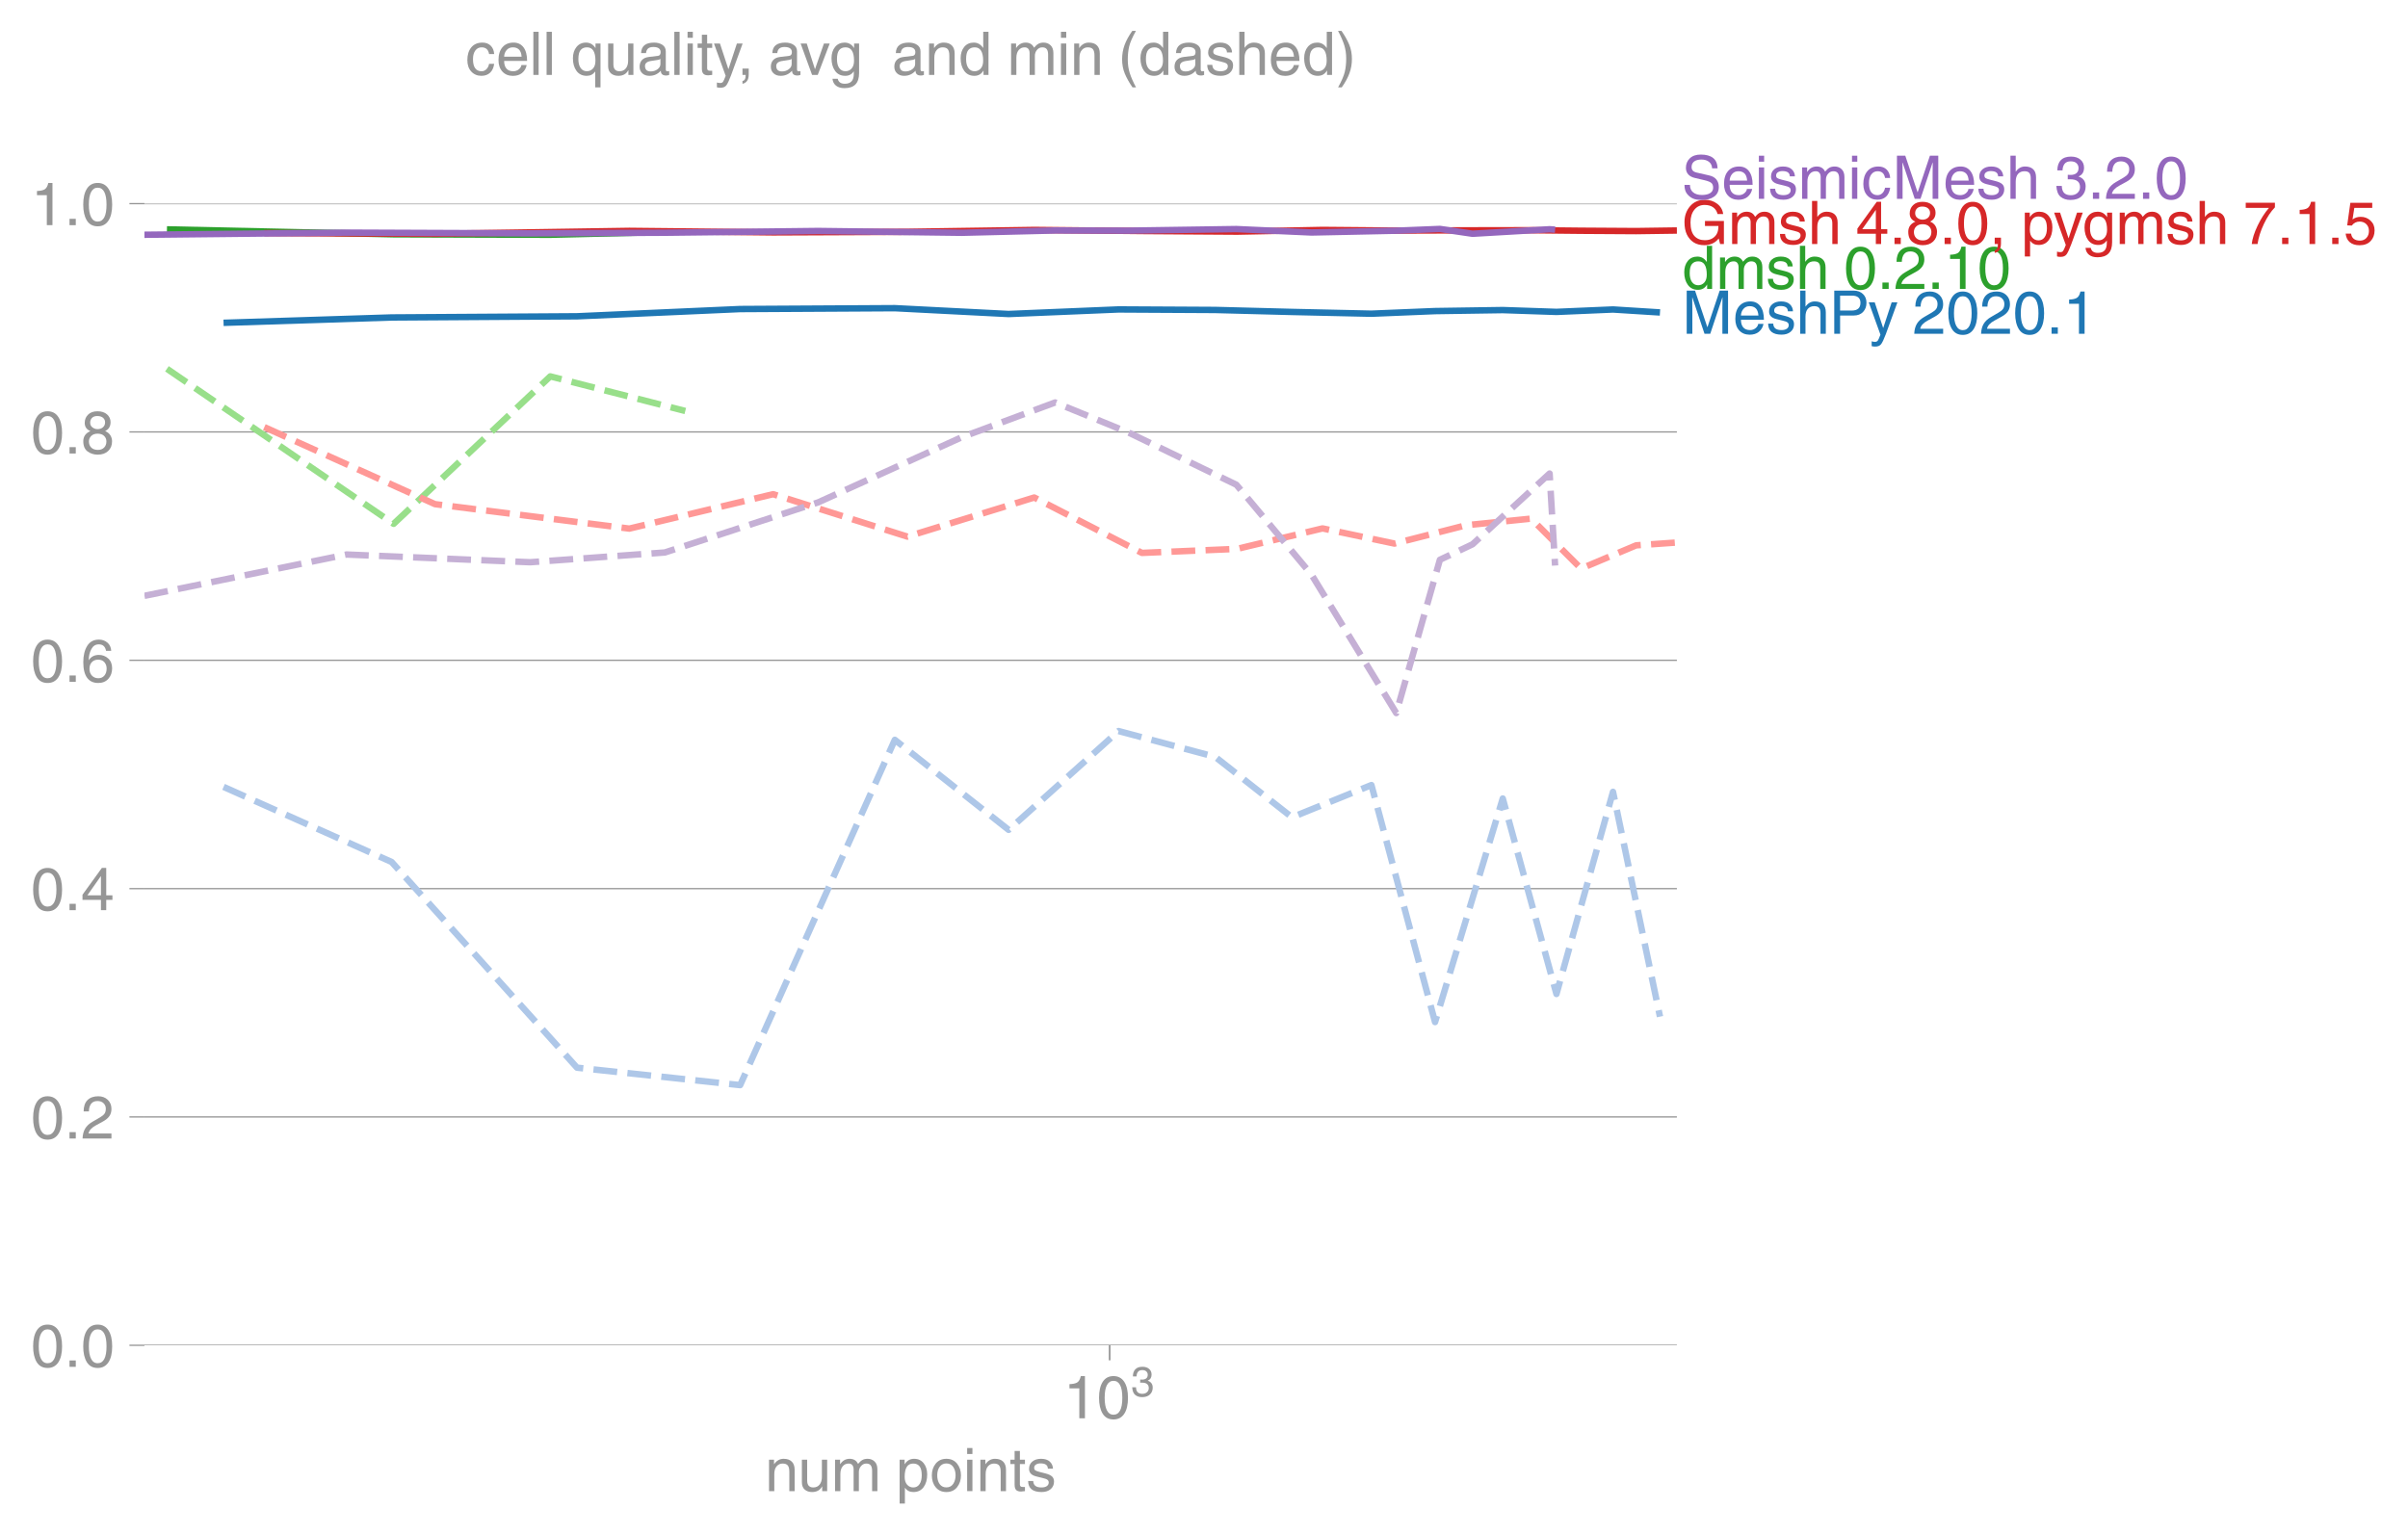
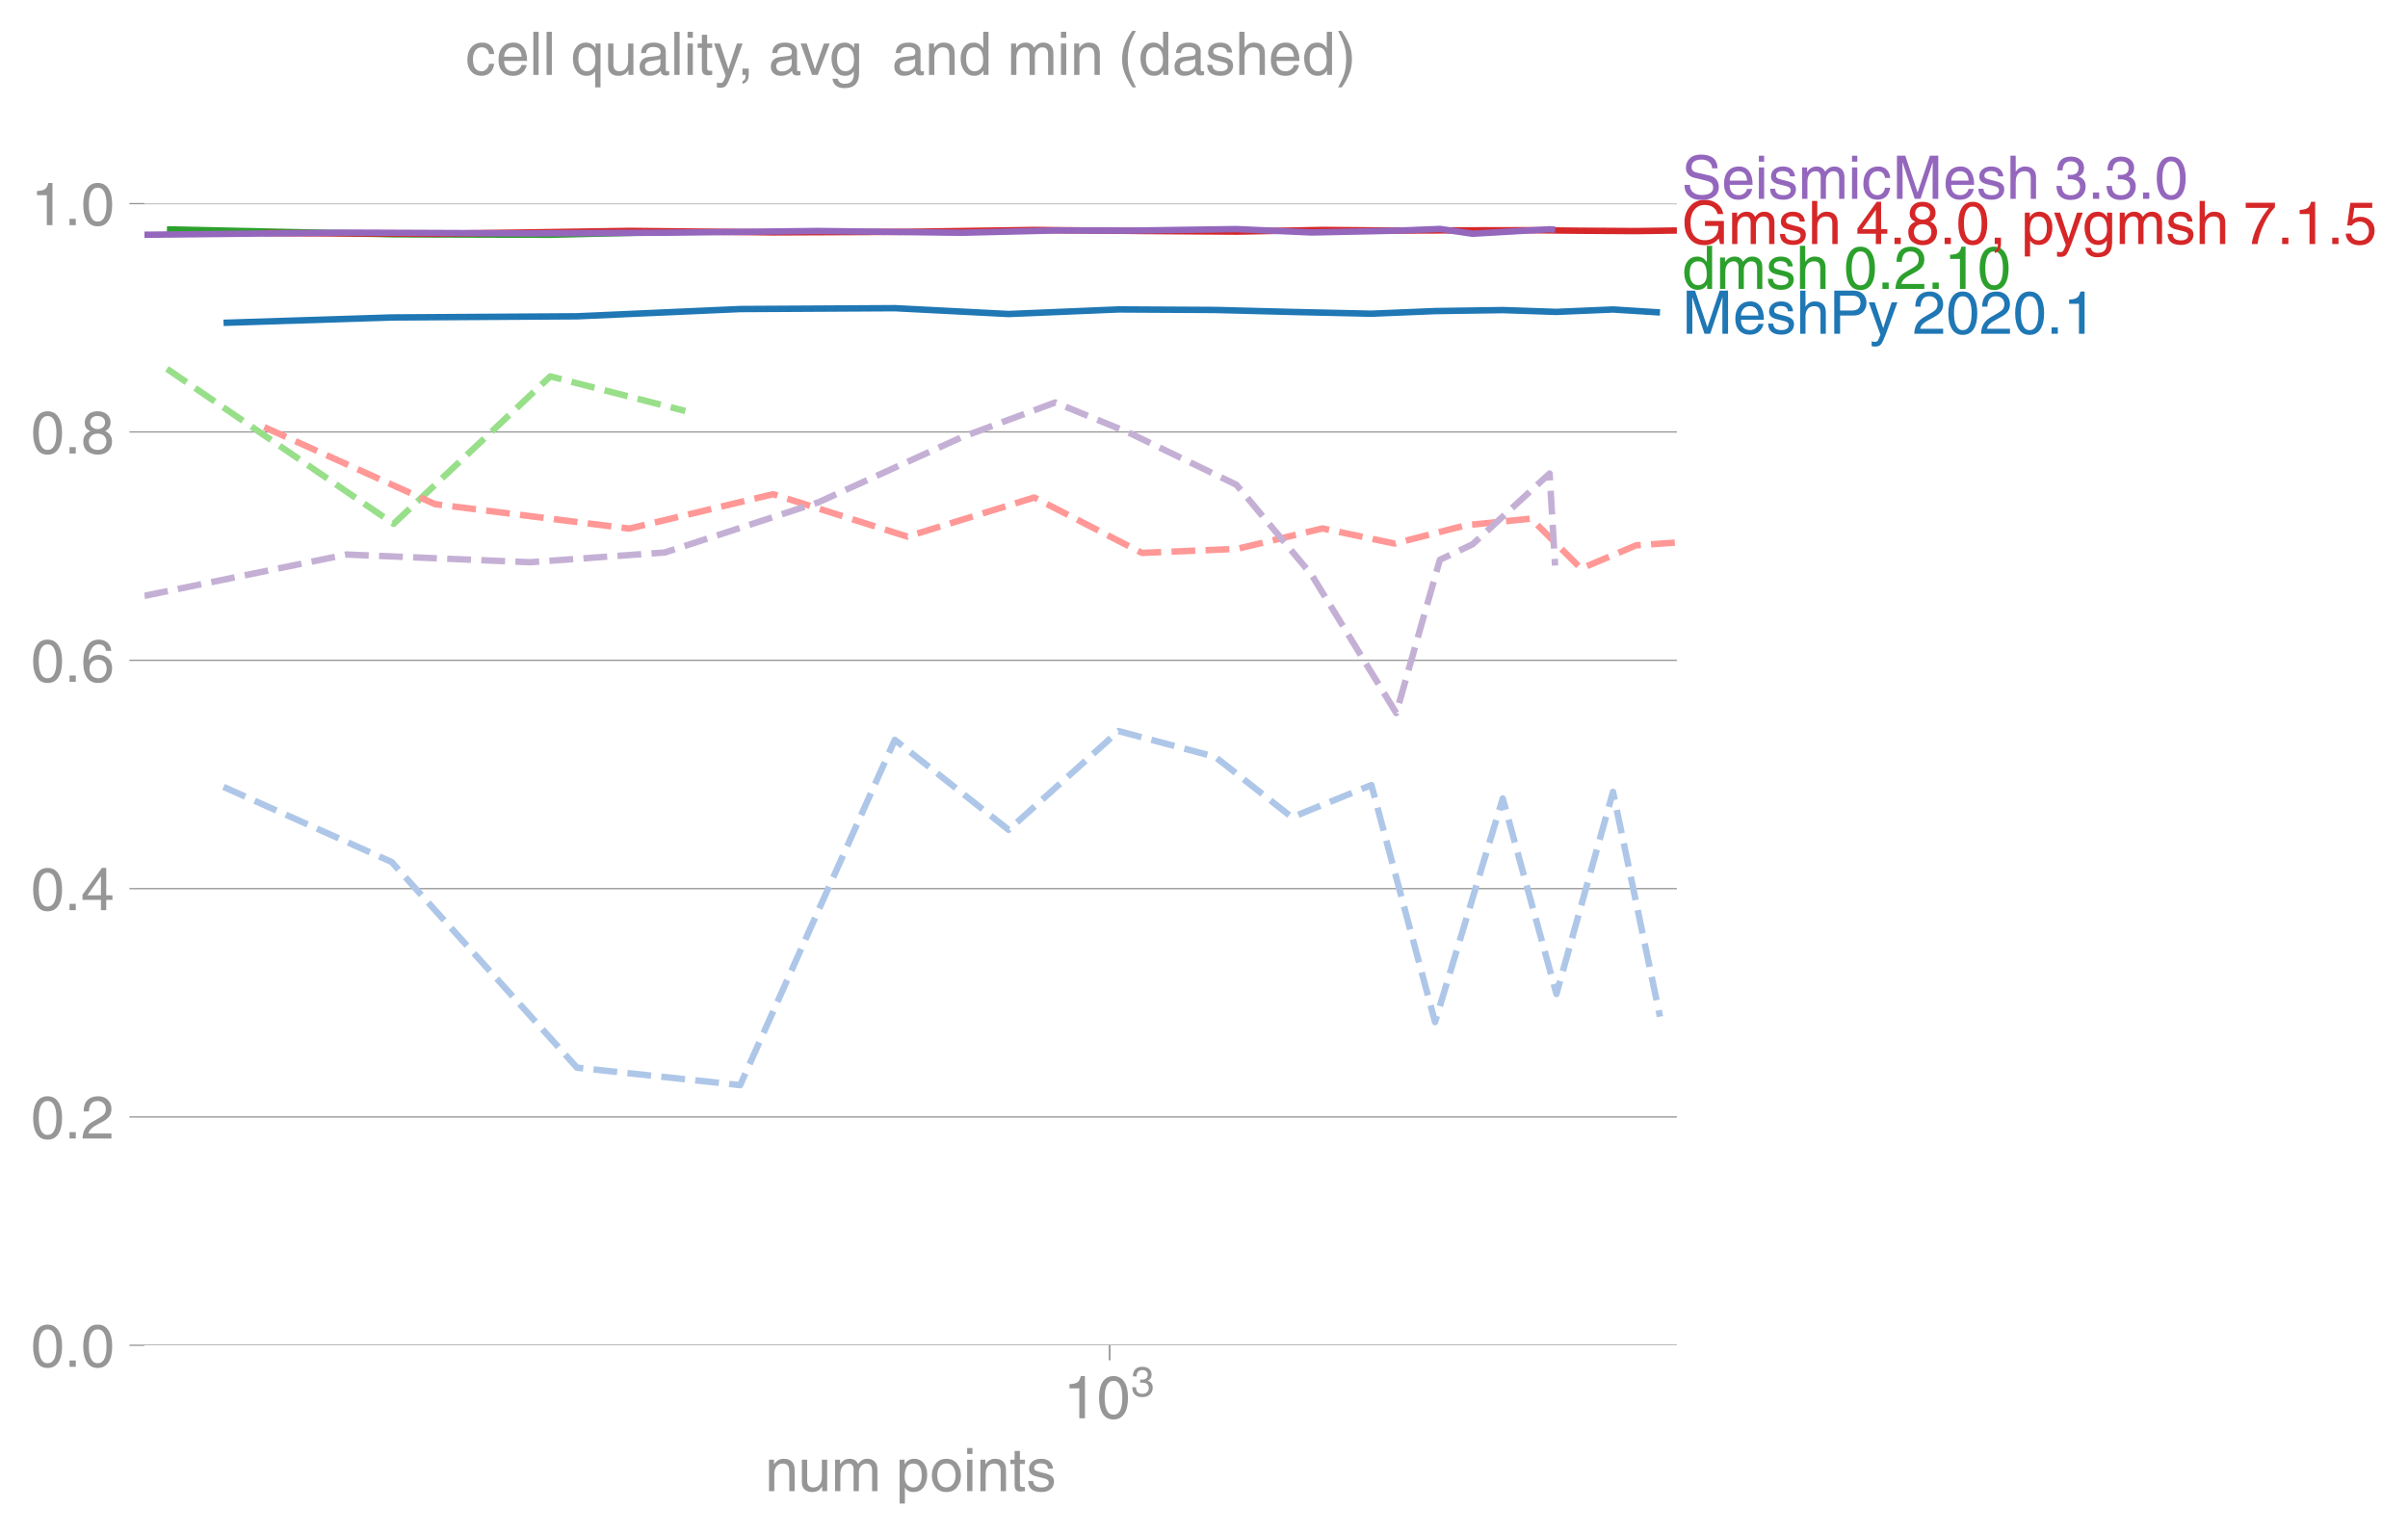
<svg xmlns="http://www.w3.org/2000/svg" xmlns:xlink="http://www.w3.org/1999/xlink" height="476.892" viewBox="0 0 561.162 357.669" width="748.216">
  <defs>
    <style>*{stroke-linecap:butt;stroke-linejoin:round}</style>
  </defs>
  <g id="figure_1">
    <path d="M0 357.67h561.162V0H0z" fill="none" id="patch_1" />
    <g id="axes_1">
      <path d="M33.66 313.574h357.12V47.462H33.66z" fill="none" id="patch_2" />
      <g id="matplotlib.axis_1">
        <g id="xtick_1">
          <g id="line2d_1">
            <defs>
-               <path d="M0 0v3.5" id="m0cc1cf4a0d" stroke="#969696" stroke-width=".4" />
-             </defs>
-             <use x="258.593" xlink:href="#m0cc1cf4a0d" y="313.574" fill="#969696" stroke="#969696" stroke-width=".4" />
+               <path d="M0 0v3.5" id="m6c7c852831" stroke="#969696" stroke-width=".4" />
+             </defs>
+             <use x="258.593" xlink:href="#m6c7c852831" y="313.574" fill="#969696" stroke="#969696" stroke-width=".4" />
          </g>
          <g transform="matrix(.14 0 0 -.14 247.813 330.623)" fill="#969696" id="text_1">
            <defs>
              <path d="M35.89 0h-9.374v49.906H10.109v6.985q8.594.28 12.782 2.75Q27.094 62.109 29 70.313h6.89z" id="HelveticaWorld-Regular-49" />
              <path d="M42.484 34.188q0 14.109-3.734 21.156-3.734 7.062-10.969 7.062-7.078 0-10.89-7.062-3.797-7.047-3.797-21.157 0-13.671 3.75-20.937Q20.609 6 27.78 6q7.235 0 10.969 7 3.734 7.016 3.734 21.188zm9.422 0q0-17.297-6.25-26.704-6.25-9.39-17.875-9.39-12.062 0-18.062 9.734-6 9.75-6 26.36 0 17.03 6.14 26.578 6.157 9.547 17.922 9.547 11.625 0 17.875-9.5t6.25-26.626z" id="HelveticaWorld-Regular-48" />
              <path d="M22.406 39.984q2.203-.187 4.594-.187 6.203 0 9.781 2.86 3.594 2.859 3.594 8.656 0 4.687-3.344 7.89-3.343 3.203-9.64 3.203-6.985 0-10.235-4.11-3.234-4.093-3.437-10.983h-8.64q0 10.984 5.765 16.984 5.765 6.016 16.937 6.016 9.922 0 15.828-5.11 5.907-5.094 5.907-13.39 0-10.704-9.032-14.5v-.204q11.72-4 11.72-16.406 0-9.906-6.595-16.265-6.593-6.344-18.703-6.344-9.906 0-16.312 5.203Q4.204 8.5 3.422 21.484H12.5q.203-8.109 4-11.797Q20.313 6 27.484 6q6.938 0 11.141 3.86 4.203 3.859 4.203 9.718 0 6.406-4.016 9.672-4 3.266-12.39 3.266-2 0-4.016-.094z" id="HelveticaWorld-Regular-51" />
            </defs>
            <use transform="translate(0 .173)" xlink:href="#HelveticaWorld-Regular-49" />
            <use transform="translate(55.615 .173)" xlink:href="#HelveticaWorld-Regular-48" />
            <use transform="matrix(.7 0 0 .7 112.146 36.781)" xlink:href="#HelveticaWorld-Regular-51" />
          </g>
        </g>
        <g transform="matrix(.14 0 0 -.14 178.293 347.57)" fill="#969696" id="text_2">
          <defs>
            <path d="M49.219 0h-8.844v32.172q0 7.422-2.594 10.578-2.578 3.156-8.578 3.156-5.906 0-9.875-4.5-3.953-4.484-3.953-12.89V0H6.594v52.297h8.297v-7.375h.203q6.203 8.89 15.812 8.89 8.89 0 13.594-4.718 4.719-4.703 4.719-13.5z" id="HelveticaWorld-Regular-110" />
            <path d="M6.11 52.297h8.78V17.578q0-5.765 2.61-8.625Q20.125 6.11 25 6.11q6.781 0 10.594 4.797 3.812 4.813 3.812 12.578v28.813h8.782V0H39.89v7.625l-.188.188q-4.984-9.329-16.61-9.329-7.515 0-12.25 4.094Q6.11 6.688 6.11 14.703z" id="HelveticaWorld-Regular-117" />
            <path d="M6.594 52.297h8.297v-7.375h.203q5.906 8.89 15.812 8.89 9.813 0 13.922-8.5 3.75 4.594 7.266 6.547 3.515 1.953 8.703 1.953 6.781 0 11.484-4.453Q77 44.922 77 36.187V0h-8.781v33.797q0 6.094-2.297 9.094-2.297 3.015-7.422 3.015-5.172 0-8.75-4.203-3.563-4.203-3.563-9.812V0h-8.78v36.188q0 4.53-2.11 7.124-2.094 2.594-6.094 2.594-6.297 0-10.062-4.687-3.766-4.688-3.766-12.703V0H6.594z" id="HelveticaWorld-Regular-109" />
            <path d="M14.984 23.688q0-8.407 4.094-13 4.11-4.579 10.219-4.579 6.687 0 10.39 5.438 3.72 5.453 3.72 14.765 0 10.22-3.563 14.907-3.563 4.687-10.735 4.687-6.984 0-10.562-5.5-3.563-5.5-3.563-16.718zm-8.39 28.609h8.297v-7.375h.203q5.61 8.89 15.625 8.89 10.11 0 15.937-7.359 5.828-7.344 5.828-18.766 0-12.796-5.953-21Q40.578-1.515 29.5-1.515q-9.094 0-13.922 7.032h-.203v-26.22H6.594z" id="HelveticaWorld-Regular-112" />
            <path d="M12.703 26.219q0-8.735 3.953-14.375 3.953-5.64 11.219-5.64 7.531 0 11.438 5.905 3.906 5.907 3.906 14.11 0 8.297-3.907 14.078-3.906 5.797-11.437 5.797-6.969 0-11.078-5.453-4.094-5.438-4.094-14.422zm-8.984 0q0 11.672 6.484 19.625 6.5 7.968 17.672 7.968 11.438 0 17.875-8.062 6.453-8.047 6.453-19.531 0-11.516-6.406-19.625-6.39-8.11-17.922-8.11-11.078 0-17.625 7.86-6.531 7.86-6.531 19.875z" id="HelveticaWorld-Regular-111" />
            <path d="M6.594 61.813v9.968h8.781v-9.969zM15.375 0H6.594v52.297h8.781z" id="HelveticaWorld-Regular-105" />
            <path d="M17.188 45.016V10.984q0-2 1.093-3.046 1.11-1.047 3.938-1.047h3.375V0Q20.797-.688 19-.688q-5.516 0-8.063 2.641-2.53 2.64-2.53 8.547v34.516H1.311v7.28h7.094v14.595h8.781V52.297h8.407v-7.281z" id="HelveticaWorld-Regular-116" />
            <path d="M36.078 37.406q-.187 4.688-3.344 6.735-3.14 2.047-9.047 2.047-4.296 0-7.359-1.907-3.047-1.89-3.047-5.468 0-2.829 1.797-4.172 1.813-1.344 7.828-2.86l8.688-2.187q7.906-2 11.297-5.11 3.406-3.093 3.406-8.656 0-7.719-5.64-12.531-5.641-4.813-15.063-4.813-11 0-16.64 4.563-5.626 4.578-5.735 13.75h8.5q.203-5.422 3.594-8.063 3.39-2.625 10.171-2.625 5.516 0 8.766 2.188 3.25 2.203 3.25 6.11 0 2.78-2.11 4.437-2.093 1.672-8.296 3.078l-10.203 2.5q-6.203 1.562-9.157 4.656-2.953 3.094-2.953 8.031 0 7.72 5.516 12.203 5.531 4.5 14.406 4.5 9.485 0 14.531-4.624 5.047-4.61 5.344-11.782z" id="HelveticaWorld-Regular-115" />
          </defs>
          <use xlink:href="#HelveticaWorld-Regular-110" />
          <use x="55.176" xlink:href="#HelveticaWorld-Regular-117" />
          <use x="109.961" xlink:href="#HelveticaWorld-Regular-109" />
          <use x="192.969" xlink:href="#HelveticaWorld-Regular-32" />
          <use x="217.383" xlink:href="#HelveticaWorld-Regular-112" />
          <use x="273.877" xlink:href="#HelveticaWorld-Regular-111" />
          <use x="329.785" xlink:href="#HelveticaWorld-Regular-105" />
          <use x="351.807" xlink:href="#HelveticaWorld-Regular-110" />
          <use x="406.982" xlink:href="#HelveticaWorld-Regular-116" />
          <use x="434.668" xlink:href="#HelveticaWorld-Regular-115" />
        </g>
      </g>
      <g id="matplotlib.axis_2">
        <g id="ytick_1">
-           <path clip-path="url(#p6f42851b14)" d="M33.66 313.574h357.12" fill="none" stroke="#969696" stroke-linecap="square" stroke-width=".3" id="line2d_2" />
+           <path clip-path="url(#p343f961908)" d="M33.66 313.574h357.12" fill="none" stroke="#969696" stroke-linecap="square" stroke-width=".3" id="line2d_2" />
          <g id="line2d_3">
            <defs>
-               <path d="M0 0h-3.5" id="mde1a6f469a" stroke="#969696" stroke-width=".3" />
-             </defs>
-             <use x="33.66" xlink:href="#mde1a6f469a" y="313.574" fill="#969696" stroke="#969696" stroke-width=".3" />
+               <path d="M0 0h-3.5" id="m2806b7a62c" stroke="#969696" stroke-width=".3" />
+             </defs>
+             <use x="33.66" xlink:href="#m2806b7a62c" y="313.574" fill="#969696" stroke="#969696" stroke-width=".3" />
          </g>
          <g transform="matrix(.14 0 0 -.14 7.2 318.598)" fill="#969696" id="text_3">
            <defs>
              <path d="M19.094 0H8.687v10.594h10.407z" id="HelveticaWorld-Regular-46" />
            </defs>
            <use xlink:href="#HelveticaWorld-Regular-48" />
            <use x="55.615" xlink:href="#HelveticaWorld-Regular-46" />
            <use x="83.398" xlink:href="#HelveticaWorld-Regular-48" />
          </g>
        </g>
        <g id="ytick_2">
-           <path clip-path="url(#p6f42851b14)" d="M33.66 260.351h357.12" fill="none" stroke="#969696" stroke-linecap="square" stroke-width=".3" id="line2d_4" />
-           <use x="33.66" xlink:href="#mde1a6f469a" y="260.351" fill="#969696" stroke="#969696" stroke-width=".3" id="line2d_5" />
+           <path clip-path="url(#p343f961908)" d="M33.66 260.351h357.12" fill="none" stroke="#969696" stroke-linecap="square" stroke-width=".3" id="line2d_4" />
+           <use x="33.66" xlink:href="#m2806b7a62c" y="260.351" fill="#969696" stroke="#969696" stroke-width=".3" id="line2d_5" />
          <g transform="matrix(.14 0 0 -.14 7.2 265.376)" fill="#969696" id="text_4">
            <defs>
              <path d="M4.39 45.125q0 12.39 6.391 18.781 6.406 6.407 17.938 6.407 9.656 0 15.812-5.86 6.157-5.86 6.157-15.14 0-7.22-3.547-12.188-3.532-4.953-10.422-8.703l-12.11-6.64Q13.922 15.921 12.5 8.296h38.188V0H2.593q.39 9.906 4.297 16.5 3.906 6.594 12.203 11.375l12.593 7.328q5.032 2.89 7.329 5.984 2.297 3.094 2.297 8.516 0 5.375-3.766 9.031-3.75 3.672-10.156 3.672-7.078 0-10.594-4.672-3.516-4.656-3.61-12.609z" id="HelveticaWorld-Regular-50" />
            </defs>
            <use xlink:href="#HelveticaWorld-Regular-48" />
            <use x="55.615" xlink:href="#HelveticaWorld-Regular-46" />
            <use x="83.398" xlink:href="#HelveticaWorld-Regular-50" />
          </g>
        </g>
        <g id="ytick_3">
-           <path clip-path="url(#p6f42851b14)" d="M33.66 207.129h357.12" fill="none" stroke="#969696" stroke-linecap="square" stroke-width=".3" id="line2d_6" />
-           <use x="33.66" xlink:href="#mde1a6f469a" y="207.129" fill="#969696" stroke="#969696" stroke-width=".3" id="line2d_7" />
+           <path clip-path="url(#p343f961908)" d="M33.66 207.129h357.12" fill="none" stroke="#969696" stroke-linecap="square" stroke-width=".3" id="line2d_6" />
+           <use x="33.66" xlink:href="#m2806b7a62c" y="207.129" fill="#969696" stroke="#969696" stroke-width=".3" id="line2d_7" />
          <g transform="matrix(.14 0 0 -.14 7.2 212.153)" fill="#969696" id="text_5">
            <defs>
              <path d="M10.594 24.703h22.61v31.89h-.188zM42 17.093V0h-8.797v17.094H2.484v8.593L34.72 70.314H42v-45.61h10.297v-7.61z" id="HelveticaWorld-Regular-52" />
            </defs>
            <use xlink:href="#HelveticaWorld-Regular-48" />
            <use x="55.615" xlink:href="#HelveticaWorld-Regular-46" />
            <use x="83.398" xlink:href="#HelveticaWorld-Regular-52" />
          </g>
        </g>
        <g id="ytick_4">
-           <path clip-path="url(#p6f42851b14)" d="M33.66 153.906h357.12" fill="none" stroke="#969696" stroke-linecap="square" stroke-width=".3" id="line2d_8" />
-           <use x="33.66" xlink:href="#mde1a6f469a" y="153.906" fill="#969696" stroke="#969696" stroke-width=".3" id="line2d_9" />
+           <path clip-path="url(#p343f961908)" d="M33.66 153.906h357.12" fill="none" stroke="#969696" stroke-linecap="square" stroke-width=".3" id="line2d_8" />
+           <use x="33.66" xlink:href="#m2806b7a62c" y="153.906" fill="#969696" stroke="#969696" stroke-width=".3" id="line2d_9" />
          <g transform="matrix(.14 0 0 -.14 7.2 158.931)" fill="#969696" id="text_6">
            <defs>
              <path d="M14.11 21.578q0-6.875 4.093-11.234Q22.313 6 28.906 6q6.297 0 10.032 4.438 3.734 4.453 3.734 11.687 0 6.297-3.688 10.547-3.687 4.25-10.468 4.25-6.594 0-10.5-4.156-3.907-4.157-3.907-11.188zM41.702 51.61q-.984 5.375-3.984 8.078-3 2.72-8.125 2.72-8.11 0-12.36-7.923-4.25-7.906-4.343-18.109l.203-.188q5.61 8.641 16.687 8.641 8.844 0 15.438-5.86 6.593-5.859 6.593-16.452 0-10.5-6.25-17.47-6.25-6.952-16.843-6.952-12.219 0-18.563 8.687-6.344 8.703-6.344 25.938 0 16.593 6.485 27.093 6.5 10.5 19.484 10.5 8.407 0 14.219-5.015 5.813-5 6.297-13.688z" id="HelveticaWorld-Regular-54" />
            </defs>
            <use xlink:href="#HelveticaWorld-Regular-48" />
            <use x="55.615" xlink:href="#HelveticaWorld-Regular-46" />
            <use x="83.398" xlink:href="#HelveticaWorld-Regular-54" />
          </g>
        </g>
        <g id="ytick_5">
-           <path clip-path="url(#p6f42851b14)" d="M33.66 100.684h357.12" fill="none" stroke="#969696" stroke-linecap="square" stroke-width=".3" id="line2d_10" />
-           <use x="33.66" xlink:href="#mde1a6f469a" y="100.684" fill="#969696" stroke="#969696" stroke-width=".3" id="line2d_11" />
+           <path clip-path="url(#p343f961908)" d="M33.66 100.684h357.12" fill="none" stroke="#969696" stroke-linecap="square" stroke-width=".3" id="line2d_10" />
+           <use x="33.66" xlink:href="#m2806b7a62c" y="100.684" fill="#969696" stroke="#969696" stroke-width=".3" id="line2d_11" />
          <g transform="matrix(.14 0 0 -.14 7.2 105.709)" fill="#969696" id="text_7">
            <defs>
              <path d="M27.594 40.578q5.422 0 8.953 3.094 3.547 3.11 3.547 8.234 0 4.594-3.407 7.547-3.39 2.953-9.687 2.953-5.61 0-8.672-3.11-3.047-3.093-3.047-7.874 0-5.125 3.813-7.984 3.812-2.86 8.5-2.86zm.093-7.562q-6.78 0-10.64-3.766-3.86-3.766-3.86-9.234 0-6.297 3.907-10.157Q21 6 28.219 6q6.406 0 10.234 3.86 3.828 3.859 3.828 10.265 0 5.469-3.828 9.172-3.828 3.719-10.766 3.719zM49.22 52.203q0-10.594-9.032-14.797 6.204-2.781 8.86-7.36 2.656-4.562 2.656-9.733 0-10.016-6.453-16.125-6.438-6.094-17.375-6.094-9.563 0-16.813 5.25-7.25 5.25-7.25 17.062 0 11.922 11.907 16.907-9.516 3.796-9.516 13.671 0 8.297 5.64 13.813 5.641 5.516 15.641 5.516 10.016 0 15.875-5.204 5.86-5.203 5.86-12.906z" id="HelveticaWorld-Regular-56" />
            </defs>
            <use xlink:href="#HelveticaWorld-Regular-48" />
            <use x="55.615" xlink:href="#HelveticaWorld-Regular-46" />
            <use x="83.398" xlink:href="#HelveticaWorld-Regular-56" />
          </g>
        </g>
        <g id="ytick_6">
-           <path clip-path="url(#p6f42851b14)" d="M33.66 47.462h357.12" fill="none" stroke="#969696" stroke-linecap="square" stroke-width=".3" id="line2d_12" />
-           <use x="33.66" xlink:href="#mde1a6f469a" y="47.462" fill="#969696" stroke="#969696" stroke-width=".3" id="line2d_13" />
+           <path clip-path="url(#p343f961908)" d="M33.66 47.462h357.12" fill="none" stroke="#969696" stroke-linecap="square" stroke-width=".3" id="line2d_12" />
+           <use x="33.66" xlink:href="#m2806b7a62c" y="47.462" fill="#969696" stroke="#969696" stroke-width=".3" id="line2d_13" />
          <g transform="matrix(.14 0 0 -.14 7.2 52.486)" fill="#969696" id="text_8">
            <use xlink:href="#HelveticaWorld-Regular-49" />
            <use x="55.615" xlink:href="#HelveticaWorld-Regular-46" />
            <use x="83.398" xlink:href="#HelveticaWorld-Regular-48" />
          </g>
        </g>
      </g>
-       <path clip-path="url(#p6f42851b14)" d="M38.902 53.464l52.835 1.15 36.5.109 31.463-.748" fill="none" stroke="#2ca02c" stroke-linecap="square" stroke-width="1.5" id="line2d_14" />
-       <path clip-path="url(#p6f42851b14)" d="M38.902 85.96l52.835 36.14 36.5-34.37 31.463 8.067" fill="none" stroke="#98df8a" stroke-dasharray="5.55,2.4" stroke-width="1.5" id="line2d_15" />
-       <path clip-path="url(#p6f42851b14)" d="M52.098 75.245l39.16-1.247 43.208-.272 38.018-1.69 36.049-.201 26.517 1.359 25.62-1.067 22.515.12 17.9.465 18.51.41 14.83-.61 15.78-.235 12.512.423 13.177-.562 10.95.69" fill="none" stroke="#1f77b4" stroke-linecap="square" stroke-width="1.5" id="line2d_16" />
-       <path clip-path="url(#p6f42851b14)" d="M52.098 183.411l39.16 17.504 43.208 47.952 38.018 4.066 36.049-80.485 26.517 20.983 25.62-23.03 22.515 6.013 17.9 14.096 18.51-7.517 14.83 55.246 15.78-52.116 12.512 45.568 13.177-47.121 10.95 52.403" fill="none" stroke="#aec7e8" stroke-dasharray="5.55,2.4" stroke-width="1.5" id="line2d_17" />
-       <path clip-path="url(#p6f42851b14)" d="M61.6 54.33l39.774.173 45.29-.684 33.505.346 31.288-.129 29.56-.436 25.1.245 22.204.143 19.88-.39 16.754.146 16.706-.053 15.153-.027 11.638.12 12.834.08 9.494-.134" fill="none" stroke="#d62728" stroke-linecap="square" stroke-width="1.5" id="line2d_18" />
-       <path clip-path="url(#p6f42851b14)" d="M61.6 99.56l39.774 17.953 45.29 5.7 33.505-8.02 31.288 9.887 29.56-9.115 25.1 12.912 22.204-.941 19.88-4.768 16.754 3.533 16.706-4.27 15.153-1.544 11.638 11.645 12.834-5.416 9.494-.665" fill="none" stroke="#ff9896" stroke-dasharray="5.55,2.4" stroke-width="1.5" id="line2d_19" />
-       <path clip-path="url(#p6f42851b14)" d="M33.66 54.72l47.1-.495 42.774.17 31.402-.15 35.716-.404 33.492.414 21.746-.532 17.059.042 25.178-.367 17.495.79 19.764-.413 10.166-.408 7.606 1.118 17.963-1.045 1.279.093" fill="none" stroke="#9467bd" stroke-linecap="square" stroke-width="1.5" id="line2d_20" />
-       <path clip-path="url(#p6f42851b14)" d="M33.66 138.883l47.1-9.63 42.774 1.799 31.402-2.272 35.716-11.673 33.492-15.2 21.746-8.092 17.059 6.982 25.178 12.19 17.495 20.936 19.764 32.291 10.166-35.732 7.606-3.609 17.963-16.495 1.279 21.448" fill="none" stroke="#c5b0d5" stroke-dasharray="5.55,2.4" stroke-width="1.5" id="line2d_21" />
+       <path clip-path="url(#p343f961908)" d="M38.902 53.464l52.835 1.15 36.5.109 31.463-.748" fill="none" stroke="#2ca02c" stroke-linecap="square" stroke-width="1.5" id="line2d_14" />
+       <path clip-path="url(#p343f961908)" d="M38.902 85.96l52.835 36.14 36.5-34.37 31.463 8.067" fill="none" stroke="#98df8a" stroke-dasharray="5.55,2.4" stroke-width="1.5" id="line2d_15" />
+       <path clip-path="url(#p343f961908)" d="M52.098 75.245l39.16-1.247 43.208-.272 38.018-1.69 36.049-.201 26.517 1.359 25.62-1.067 22.515.12 17.9.465 18.51.41 14.83-.61 15.78-.235 12.512.423 13.177-.562 10.95.69" fill="none" stroke="#1f77b4" stroke-linecap="square" stroke-width="1.5" id="line2d_16" />
+       <path clip-path="url(#p343f961908)" d="M52.098 183.411l39.16 17.504 43.208 47.952 38.018 4.066 36.049-80.485 26.517 20.983 25.62-23.03 22.515 6.013 17.9 14.096 18.51-7.517 14.83 55.246 15.78-52.116 12.512 45.568 13.177-47.121 10.95 52.403" fill="none" stroke="#aec7e8" stroke-dasharray="5.55,2.4" stroke-width="1.5" id="line2d_17" />
+       <path clip-path="url(#p343f961908)" d="M61.6 54.33l39.774.173 45.29-.684 33.505.346 31.288-.129 29.56-.436 25.1.245 22.204.143 19.88-.39 16.754.146 16.706-.053 15.153-.027 11.638.12 12.834.08 9.494-.134" fill="none" stroke="#d62728" stroke-linecap="square" stroke-width="1.5" id="line2d_18" />
+       <path clip-path="url(#p343f961908)" d="M61.6 99.56l39.774 17.953 45.29 5.7 33.505-8.02 31.288 9.887 29.56-9.115 25.1 12.912 22.204-.941 19.88-4.768 16.754 3.533 16.706-4.27 15.153-1.544 11.638 11.645 12.834-5.416 9.494-.665" fill="none" stroke="#ff9896" stroke-dasharray="5.55,2.4" stroke-width="1.5" id="line2d_19" />
+       <path clip-path="url(#p343f961908)" d="M33.66 54.72l47.1-.495 42.774.17 31.402-.15 35.716-.404 33.492.414 21.746-.532 17.059.042 25.178-.367 17.495.79 19.764-.413 10.166-.408 7.606 1.118 17.963-1.045 1.279.093" fill="none" stroke="#9467bd" stroke-linecap="square" stroke-width="1.5" id="line2d_20" />
+       <path clip-path="url(#p343f961908)" d="M33.66 138.883l47.1-9.63 42.774 1.799 31.402-2.272 35.716-11.673 33.492-15.2 21.746-8.092 17.059 6.982 25.178 12.19 17.495 20.936 19.764 32.291 10.166-35.732 7.606-3.609 17.963-16.495 1.279 21.448" fill="none" stroke="#c5b0d5" stroke-dasharray="5.55,2.4" stroke-width="1.5" id="line2d_21" />
      <g transform="matrix(.14 0 0 -.14 391.938 67.342)" fill="#2ca02c" id="text_9">
        <defs>
          <path d="M13.094 26.313q0-9.704 3.844-14.954 3.859-5.25 10.265-5.25 6.094 0 10.188 4.485 4.109 4.5 4.109 13.094 0 11.03-3.5 16.625-3.484 5.593-10.61 5.593-6.78 0-10.546-4.453-3.75-4.437-3.75-15.14zM50.39 0h-8.297v7.172h-.203q-4.97-8.688-15.078-8.688-10.891 0-16.86 8.297Q4 15.094 4 27.688q0 11.625 5.906 18.875 5.922 7.25 15.875 7.25 9.813 0 15.625-8.891l.203.594V71.78h8.782z" id="HelveticaWorld-Regular-100" />
          <path d="M49.219 0h-8.844v34.188q0 6.296-2.438 9-2.437 2.718-7.953 2.718-6.797 0-10.703-4.406-3.906-4.39-3.906-12.984V0H6.594v71.781h8.781V45.312h.203q6 8.5 15.328 8.5 8.594 0 13.453-4.5 4.86-4.484 4.86-13.718z" id="HelveticaWorld-Regular-104" />
        </defs>
        <use xlink:href="#HelveticaWorld-Regular-100" />
        <use x="56.982" xlink:href="#HelveticaWorld-Regular-109" />
        <use x="139.99" xlink:href="#HelveticaWorld-Regular-115" />
        <use x="189.99" xlink:href="#HelveticaWorld-Regular-104" />
        <use x="245.166" xlink:href="#HelveticaWorld-Regular-32" />
        <use x="269.58" xlink:href="#HelveticaWorld-Regular-48" />
        <use x="325.195" xlink:href="#HelveticaWorld-Regular-46" />
        <use x="352.979" xlink:href="#HelveticaWorld-Regular-50" />
        <use x="408.594" xlink:href="#HelveticaWorld-Regular-46" />
        <use x="436.377" xlink:href="#HelveticaWorld-Regular-49" />
        <use x="491.992" xlink:href="#HelveticaWorld-Regular-48" />
      </g>
      <g transform="matrix(.14 0 0 -.14 391.938 77.793)" fill="#1f77b4" id="text_10">
        <defs>
          <path d="M67.484 0v42.39q0 .829.094 8.126t.094 9.78h-.281L47.312 0h-9.609L17.578 60.203h-.297q0-3.61.094-10.297.11-6.687.11-7.515V0H8.108v71.781h13.86L42.39 11.078h.28l20.313 60.703h13.922V0z" id="HelveticaWorld-Regular-77" />
          <path d="M42.484 30.328q-.687 8.485-4.5 12.031-3.797 3.547-10.109 3.547-6.39 0-10.328-4.5-3.922-4.484-4.172-11.078zm8.391-13.922q-1.453-8.11-7.953-13.422-5.719-4.5-15.047-4.593-10.984.093-17.438 7.203Q4 12.704 4 24.704q0 13.78 6.64 21.437 6.641 7.672 18.47 7.672 10.593 0 16.546-7.922 5.953-7.907 5.953-22.594H13.375q0-8.203 3.813-12.703Q21 6.109 28.608 6.109q5.375 0 9.235 3.235 3.86 3.25 4.25 7.062z" id="HelveticaWorld-Regular-101" />
          <path d="M17.828 38.625H37.11q7.282 0 10.938 3.188 3.656 3.203 3.656 9.703 0 5.812-3.516 8.89-3.515 3.078-10.687 3.078H17.828zm0-38.625H8.11v71.781h32.266q9.625 0 15.484-5.594 5.86-5.593 5.86-14.578 0-9.328-5.672-15.312-5.656-5.969-15.672-5.969H17.828z" id="HelveticaWorld-Regular-80" />
          <path d="M39.016 52.297h9.562L29.891.984q-.5-1.375-.985-2.593-4.25-11.329-7.328-15.547-3.078-4.235-9.953-4.235-3.61 0-5.906.782v8.015q2.484-.89 5.468-.89 3.22 0 4.704 2.03 1.5 2.032 4.421 9.938L.875 52.297h9.922L24.812 9.719H25z" id="HelveticaWorld-Regular-121" />
        </defs>
        <use xlink:href="#HelveticaWorld-Regular-77" />
        <use x="85.01" xlink:href="#HelveticaWorld-Regular-101" />
        <use x="140.43" xlink:href="#HelveticaWorld-Regular-115" />
        <use x="190.43" xlink:href="#HelveticaWorld-Regular-104" />
        <use x="245.605" xlink:href="#HelveticaWorld-Regular-80" />
        <use x="310.254" xlink:href="#HelveticaWorld-Regular-121" />
        <use x="359.863" xlink:href="#HelveticaWorld-Regular-32" />
        <use x="384.277" xlink:href="#HelveticaWorld-Regular-50" />
        <use x="439.893" xlink:href="#HelveticaWorld-Regular-48" />
        <use x="495.508" xlink:href="#HelveticaWorld-Regular-50" />
        <use x="551.123" xlink:href="#HelveticaWorld-Regular-48" />
        <use x="606.738" xlink:href="#HelveticaWorld-Regular-46" />
        <use x="634.521" xlink:href="#HelveticaWorld-Regular-49" />
      </g>
      <g transform="matrix(.14 0 0 -.14 391.938 56.884)" fill="#d62728" id="text_11">
        <defs>
          <path d="M38.484 38.375h31.532V0h-6.297l-2.344 9.281Q56.781 3.421 50.578.75q-6.187-2.656-12.875-2.656-10.797 0-18.047 4.703-7.25 4.719-11.265 13.015-4 8.313-4 20.72 0 15.468 9.203 26.312 9.203 10.843 24.781 10.843 11.625 0 20.313-6.5Q67.39 60.688 68.796 50h-9.375q-1.703 7.078-7.219 11.078-5.516 4.016-14.312 4.016-10.594 0-17.047-7.985-6.438-7.984-6.438-21.125 0-15.28 6.39-22.437Q27.204 6.39 38.282 6.39q7.235 0 12.235 2.859 5 2.86 7.687 7.766 2.688 4.906 2.688 13.062H38.484z" id="HelveticaWorld-Regular-71" />
          <path d="M8.688 10.594h10.406V.78q0-7.422-3.078-11.172-3.078-3.765-7.328-4.312v4.594Q14.015-9.422 14.015 0H8.687z" id="HelveticaWorld-Regular-44" />
          <path d="M12.984 26.313q0-9.61 3.813-14.907Q20.609 6.11 27.094 6.11q6.312 0 10.312 4.579 4 4.593 4 13 0 11.03-3.5 16.625-3.484 5.593-10.61 5.593-7.171 0-10.75-4.765-3.562-4.766-3.562-14.828zM49.812 2.983q0-12.609-6.062-18.797-6.047-6.203-18.266-6.203-8.78 0-13.984 4.047Q6.297-13.922 5.516-6.39h8.796q.672-3.812 3.532-6.062 2.86-2.25 8.281-2.25 7.375 0 11.125 3.969 3.766 3.953 3.766 12.828v3.719h-.188q-4.937-7.329-13.922-7.329-11.187 0-17.093 8.25-5.907 8.25-5.907 20.953 0 11.625 5.953 18.875 5.97 7.25 15.829 7.25 9.906 0 15.625-8.89h.187v7.375h8.313z" id="HelveticaWorld-Regular-103" />
          <path d="M3.719 68.797h48.578v-7.719Q42.28 50.875 33.984 33.484 25.687 16.11 23.391 0h-9.672q1.469 13.281 9.719 30.531 8.25 17.266 18.953 29.672H3.719z" id="HelveticaWorld-Regular-55" />
          <path d="M14.703 40.922q5.813 4.39 13.625 4.39 9.469 0 16.281-6.296 6.813-6.297 6.813-16.22 0-10.78-6.578-17.796-6.563-7-18.422-7-10.313 0-16.266 5.047Q4.203 8.109 3.22 17.39h9.094q.671-5.672 4.437-8.672 3.766-3 10.453-3 6.485 0 10.64 4.484Q42 14.703 42 21.688q0 7.125-4.36 11.421-4.343 4.297-11.218 4.297-7.813 0-13.047-6.687l-7.563.39 5.266 37.594h36.438v-8.5H17.672z" id="HelveticaWorld-Regular-53" />
        </defs>
        <use xlink:href="#HelveticaWorld-Regular-71" />
        <use x="77.1" xlink:href="#HelveticaWorld-Regular-109" />
        <use x="160.107" xlink:href="#HelveticaWorld-Regular-115" />
        <use x="210.107" xlink:href="#HelveticaWorld-Regular-104" />
        <use x="265.283" xlink:href="#HelveticaWorld-Regular-32" />
        <use x="289.697" xlink:href="#HelveticaWorld-Regular-52" />
        <use x="345.313" xlink:href="#HelveticaWorld-Regular-46" />
        <use x="373.096" xlink:href="#HelveticaWorld-Regular-56" />
        <use x="428.711" xlink:href="#HelveticaWorld-Regular-46" />
        <use x="456.494" xlink:href="#HelveticaWorld-Regular-48" />
        <use x="512.109" xlink:href="#HelveticaWorld-Regular-44" />
        <use x="539.893" xlink:href="#HelveticaWorld-Regular-32" />
        <use x="564.307" xlink:href="#HelveticaWorld-Regular-112" />
        <use x="618.801" xlink:href="#HelveticaWorld-Regular-121" />
        <use x="666.41" xlink:href="#HelveticaWorld-Regular-103" />
        <use x="722.318" xlink:href="#HelveticaWorld-Regular-109" />
        <use x="805.326" xlink:href="#HelveticaWorld-Regular-115" />
        <use x="855.326" xlink:href="#HelveticaWorld-Regular-104" />
        <use x="910.502" xlink:href="#HelveticaWorld-Regular-32" />
        <use x="934.916" xlink:href="#HelveticaWorld-Regular-55" />
        <use x="990.531" xlink:href="#HelveticaWorld-Regular-46" />
        <use x="1018.314" xlink:href="#HelveticaWorld-Regular-49" />
        <use x="1073.93" xlink:href="#HelveticaWorld-Regular-46" />
        <use x="1101.713" xlink:href="#HelveticaWorld-Regular-53" />
      </g>
      <g transform="matrix(.14 0 0 -.14 391.938 46.343)" fill="#9467bd" id="text_12">
        <defs>
          <path d="M50.39 50.781q-.296 6.844-5.109 10.719-4.797 3.875-12.656 3.875-7.922 0-12.172-3.25-4.234-3.234-4.234-9.344 0-3.265 1.843-5.61 1.86-2.343 6.641-3.468l20.516-4.687q8.297-1.813 12.297-6.875 4.015-5.047 4.015-12.313 0-10.64-7.812-16.187-7.813-5.547-20.313-5.547-9.531 0-15.031 2.437-5.484 2.453-9.734 7.766-4.25 5.328-4.25 14.89h9.093q0-8 5.313-12.406 5.328-4.39 14.5-4.39 8.89 0 13.844 3.156 4.953 3.156 4.953 8.953 0 5.281-2.953 7.89Q46.188 29 37.594 31l-15.469 3.625q-7.719 1.75-11.531 6.125Q6.78 45.125 6.78 51.516q0 9.672 6.516 15.922 6.531 6.25 18.203 6.25 13.172 0 20.328-5.5 7.156-5.485 7.688-17.407z" id="HelveticaWorld-Regular-83" />
          <path d="M39.594 34.719q-1.89 11.187-12.39 11.187-6.5 0-10.454-5.203-3.953-5.203-3.953-14.484 0-10.11 3.656-15.11 3.672-5 10.64-5 4.688 0 8.11 3.438 3.422 3.437 4.39 8.953h8.5q-1.312-9.703-6.859-14.86-5.547-5.156-14.328-5.156-10.297 0-16.89 7.047-6.594 7.063-6.594 19.172 0 13.281 6.594 21.188 6.593 7.922 18.5 7.922 8.687 0 13.843-5.204 5.157-5.203 5.735-13.89z" id="HelveticaWorld-Regular-99" />
        </defs>
        <use xlink:href="#HelveticaWorld-Regular-83" />
        <use x="66.211" xlink:href="#HelveticaWorld-Regular-101" />
        <use x="121.631" xlink:href="#HelveticaWorld-Regular-105" />
        <use x="143.652" xlink:href="#HelveticaWorld-Regular-115" />
        <use x="193.652" xlink:href="#HelveticaWorld-Regular-109" />
        <use x="276.66" xlink:href="#HelveticaWorld-Regular-105" />
        <use x="298.682" xlink:href="#HelveticaWorld-Regular-99" />
        <use x="349.951" xlink:href="#HelveticaWorld-Regular-77" />
        <use x="434.961" xlink:href="#HelveticaWorld-Regular-101" />
        <use x="490.381" xlink:href="#HelveticaWorld-Regular-115" />
        <use x="540.381" xlink:href="#HelveticaWorld-Regular-104" />
        <use x="595.557" xlink:href="#HelveticaWorld-Regular-32" />
        <use x="619.971" xlink:href="#HelveticaWorld-Regular-51" />
        <use x="675.586" xlink:href="#HelveticaWorld-Regular-46" />
-         <use x="703.369" xlink:href="#HelveticaWorld-Regular-50" />
+         <use x="703.369" xlink:href="#HelveticaWorld-Regular-51" />
        <use x="758.984" xlink:href="#HelveticaWorld-Regular-46" />
        <use x="786.768" xlink:href="#HelveticaWorld-Regular-48" />
      </g>
      <g transform="matrix(.14 0 0 -.14 108.433 17.462)" fill="#969696" id="text_13">
        <defs>
          <path d="M15.375 0H6.594v71.781h8.781z" id="HelveticaWorld-Regular-108" />
          <path d="M41.5 23.688q0 11.125-3.5 16.671-3.484 5.547-10.61 5.547-6.874 0-10.593-4.5-3.703-4.484-3.703-15.093 0-9.422 3.75-14.813 3.765-5.39 10.36-5.39 5.812 0 10.046 4.39 4.25 4.39 4.25 13.188zm8.406-44.391H41.11V5.516h-.187Q35.89-1.516 27-1.516q-10.984 0-17 8.157-6 8.156-6 21.047 0 11.421 5.906 18.765 5.922 7.36 15.875 7.36 9.907 0 15.625-8.891h.203v7.375h8.297z" id="HelveticaWorld-Regular-113" />
          <path d="M38.375 26.703q-.969-1.015-3.828-1.656-2.86-.625-10.672-1.656-5.766-.688-8.469-2.844-2.703-2.14-2.703-5.656 0-4.297 2.281-6.688 2.297-2.39 7.329-2.39 6.296 0 11.171 3.578 4.891 3.593 4.891 8.718zM6.203 36.375q.297 8.844 5.734 13.14 5.454 4.297 15.844 4.297 8.297 0 13.907-3.765 5.624-3.75 5.624-10.844V9.078Q47.313 6 50.094 6q1.125 0 2.89.39V0Q50.594-.984 48-.984q-4.5 0-6.703 1.921-2.188 1.938-2.281 6.047-7.516-8.5-18.891-8.5-7.422 0-11.922 4.204Q3.72 6.89 3.72 13.624q0 6.89 3.906 11.125Q11.531 29 19 29.89l15.516 1.891q4.203.64 4.203 6.203 0 4.11-3.047 6.297-3.047 2.203-9.25 2.203-5.516 0-8.485-2.437-2.953-2.438-3.53-7.672z" id="HelveticaWorld-Regular-97" />
          <path d="M39.406 52.297h9.625L29.11 0h-9.437L.594 52.297h10.203L24.422 9.719h.187z" id="HelveticaWorld-Regular-118" />
          <path d="M29.781 73.297q-8.875-15.875-11.218-25.844-2.344-9.953-2.344-21.969 0-11.859 3.187-22.125Q22.61-6.89 29.891-20.703h-5.86Q15.72-8.593 11.25 2.187 6.781 12.985 6.781 26.125q0 12.36 4.047 23.563 4.063 11.203 12.86 23.609z" id="HelveticaWorld-Regular-40" />
          <path d="M3.516-20.703q8.796 15.922 11.14 25.86Q17 15.093 17 27.093q0 11.922-3.156 22.172T3.422 73.296h5.765q8.391-12.109 12.86-22.905 4.469-10.797 4.469-23.875 0-12.407-4.063-23.61-4.047-11.203-12.828-23.61z" id="HelveticaWorld-Regular-41" />
        </defs>
        <use xlink:href="#HelveticaWorld-Regular-99" />
        <use x="51.27" xlink:href="#HelveticaWorld-Regular-101" />
        <use x="106.689" xlink:href="#HelveticaWorld-Regular-108" />
        <use x="128.711" xlink:href="#HelveticaWorld-Regular-108" />
        <use x="150.732" xlink:href="#HelveticaWorld-Regular-32" />
        <use x="175.146" xlink:href="#HelveticaWorld-Regular-113" />
        <use x="231.641" xlink:href="#HelveticaWorld-Regular-117" />
        <use x="286.426" xlink:href="#HelveticaWorld-Regular-97" />
        <use x="341.357" xlink:href="#HelveticaWorld-Regular-108" />
        <use x="363.379" xlink:href="#HelveticaWorld-Regular-105" />
        <use x="385.4" xlink:href="#HelveticaWorld-Regular-116" />
        <use x="413.086" xlink:href="#HelveticaWorld-Regular-121" />
        <use x="452.695" xlink:href="#HelveticaWorld-Regular-44" />
        <use x="480.479" xlink:href="#HelveticaWorld-Regular-32" />
        <use x="504.893" xlink:href="#HelveticaWorld-Regular-97" />
        <use x="557.574" xlink:href="#HelveticaWorld-Regular-118" />
        <use x="605.684" xlink:href="#HelveticaWorld-Regular-103" />
        <use x="661.592" xlink:href="#HelveticaWorld-Regular-32" />
        <use x="686.006" xlink:href="#HelveticaWorld-Regular-32" />
        <use x="710.42" xlink:href="#HelveticaWorld-Regular-97" />
        <use x="765.352" xlink:href="#HelveticaWorld-Regular-110" />
        <use x="820.527" xlink:href="#HelveticaWorld-Regular-100" />
        <use x="877.51" xlink:href="#HelveticaWorld-Regular-32" />
        <use x="901.924" xlink:href="#HelveticaWorld-Regular-109" />
        <use x="984.932" xlink:href="#HelveticaWorld-Regular-105" />
        <use x="1006.953" xlink:href="#HelveticaWorld-Regular-110" />
        <use x="1062.129" xlink:href="#HelveticaWorld-Regular-32" />
        <use x="1086.543" xlink:href="#HelveticaWorld-Regular-40" />
        <use x="1119.844" xlink:href="#HelveticaWorld-Regular-100" />
        <use x="1176.826" xlink:href="#HelveticaWorld-Regular-97" />
        <use x="1231.758" xlink:href="#HelveticaWorld-Regular-115" />
        <use x="1281.758" xlink:href="#HelveticaWorld-Regular-104" />
        <use x="1336.934" xlink:href="#HelveticaWorld-Regular-101" />
        <use x="1392.354" xlink:href="#HelveticaWorld-Regular-100" />
        <use x="1449.336" xlink:href="#HelveticaWorld-Regular-41" />
      </g>
    </g>
  </g>
  <defs>
-     <clipPath id="p6f42851b14">
+     <clipPath id="p343f961908">
      <path d="M33.66 47.462h357.12v266.112H33.66z" />
    </clipPath>
  </defs>
</svg>
